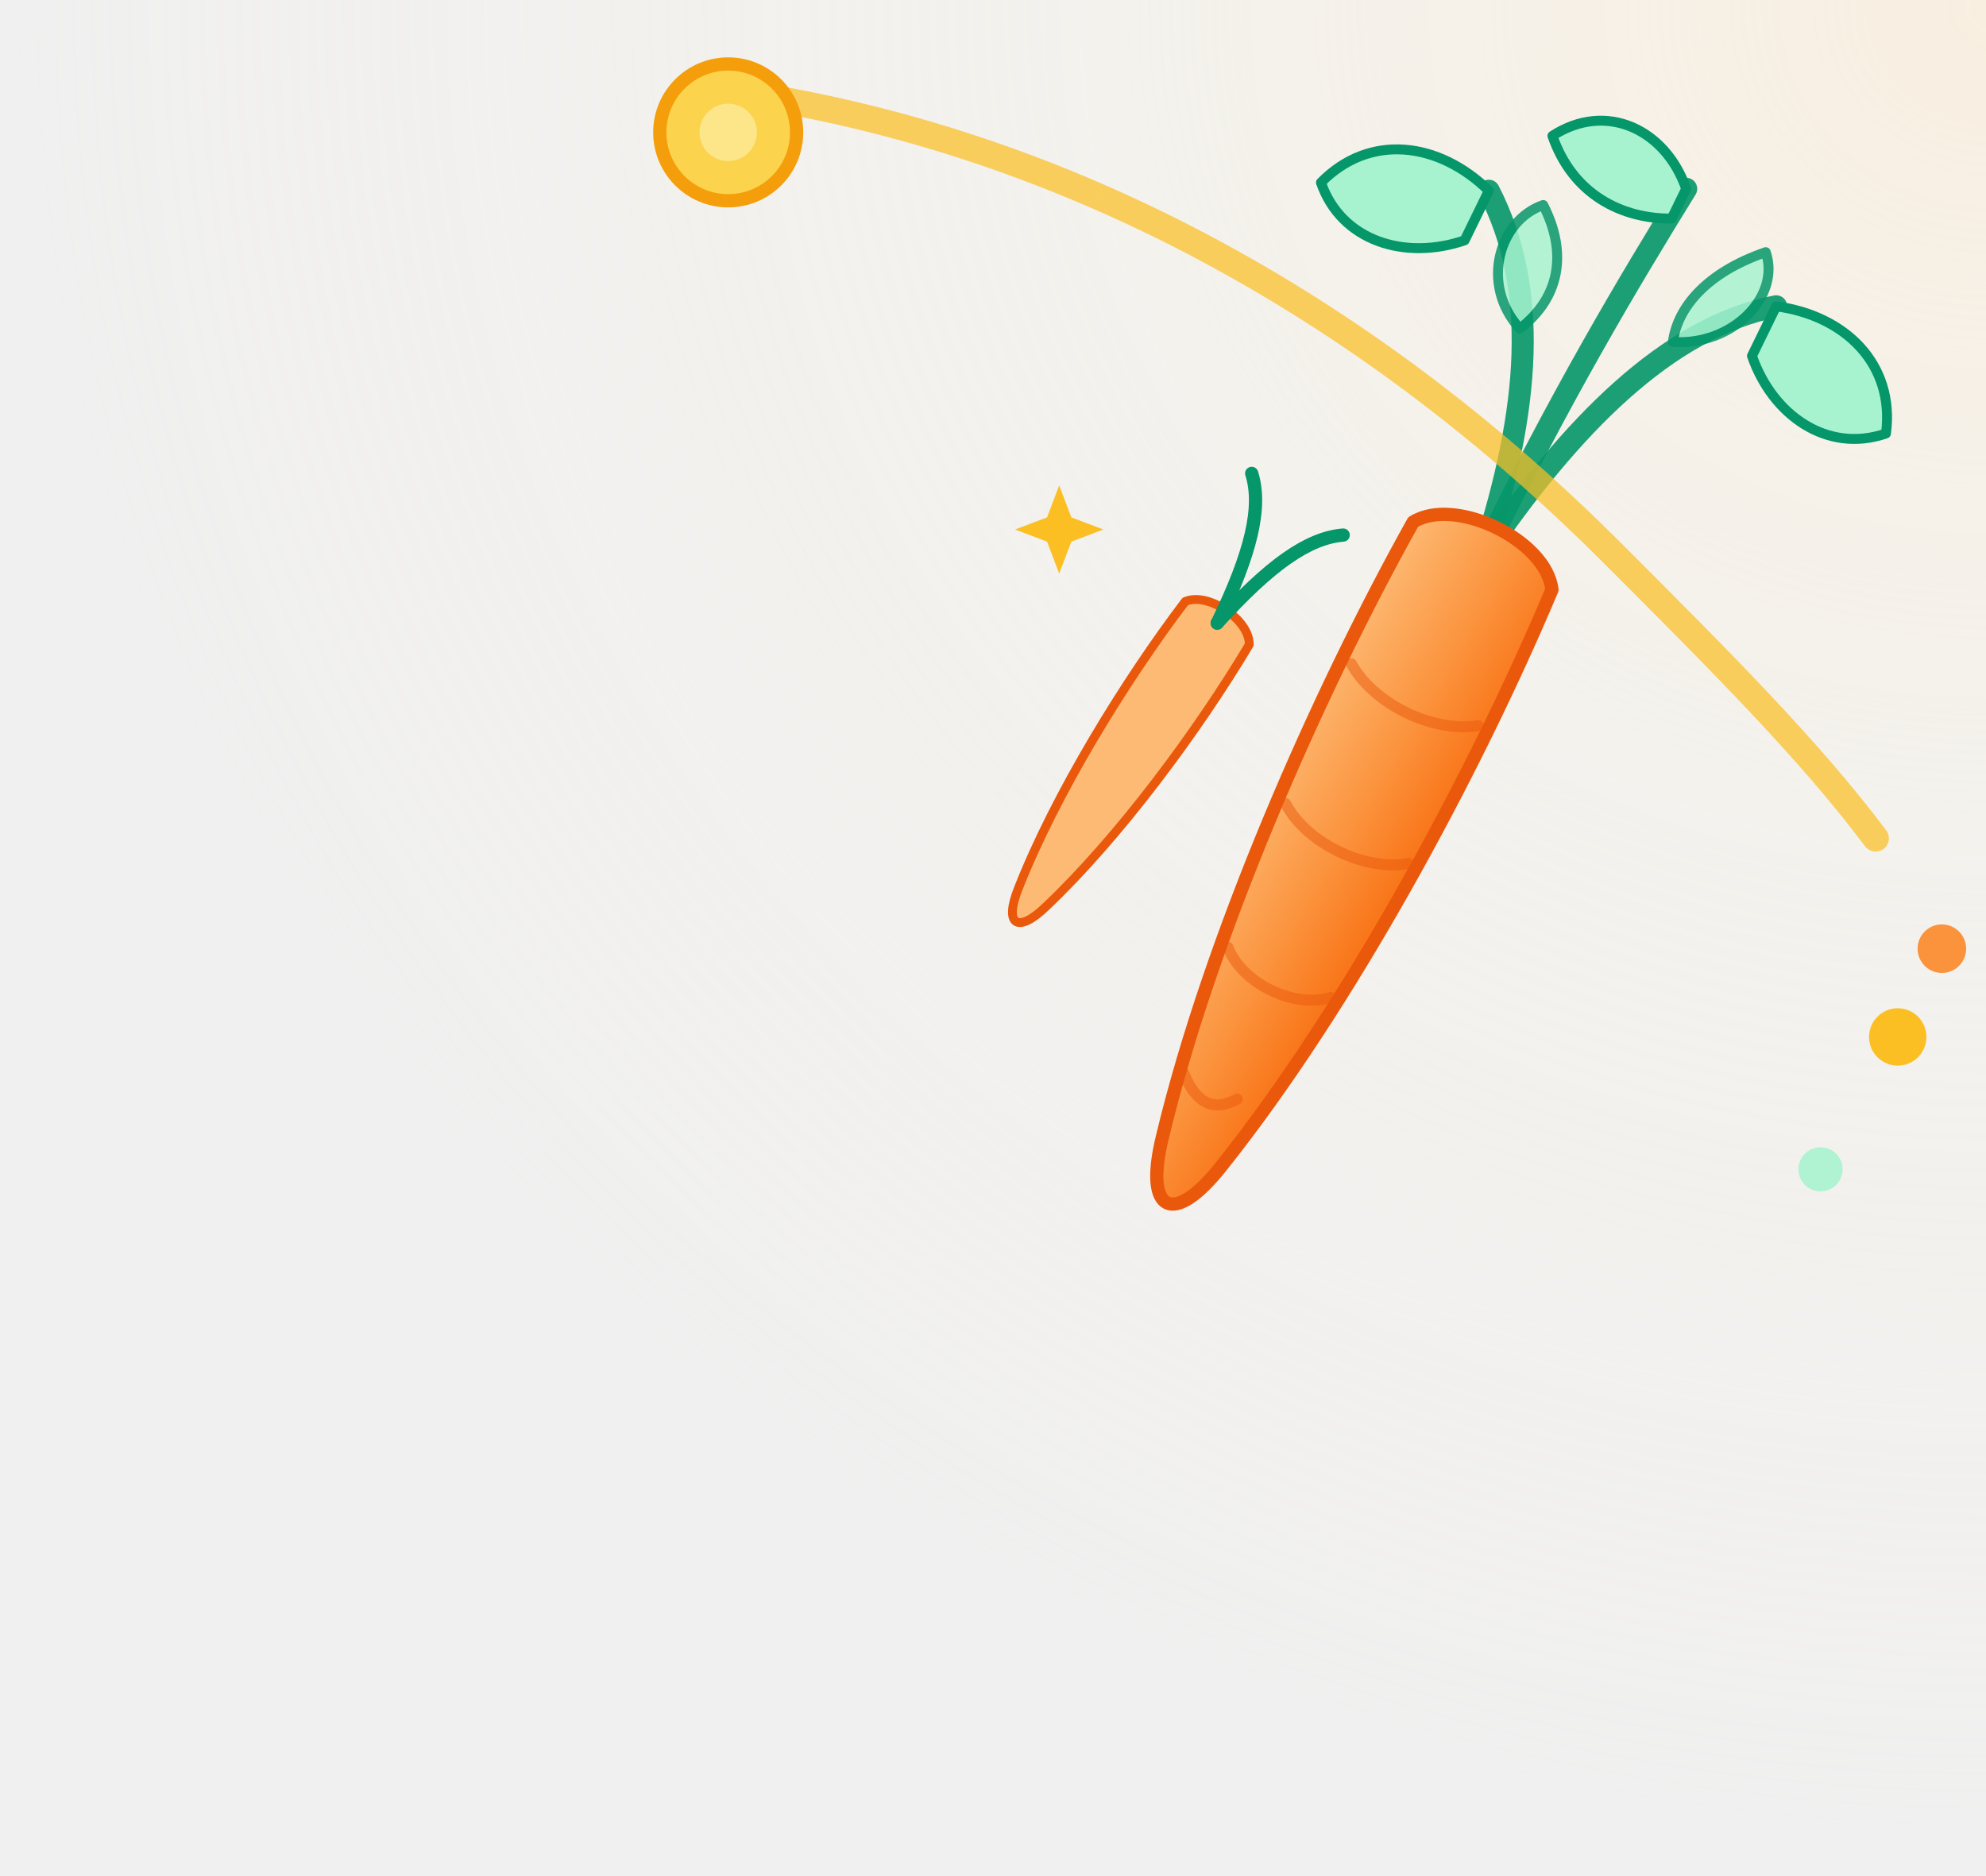
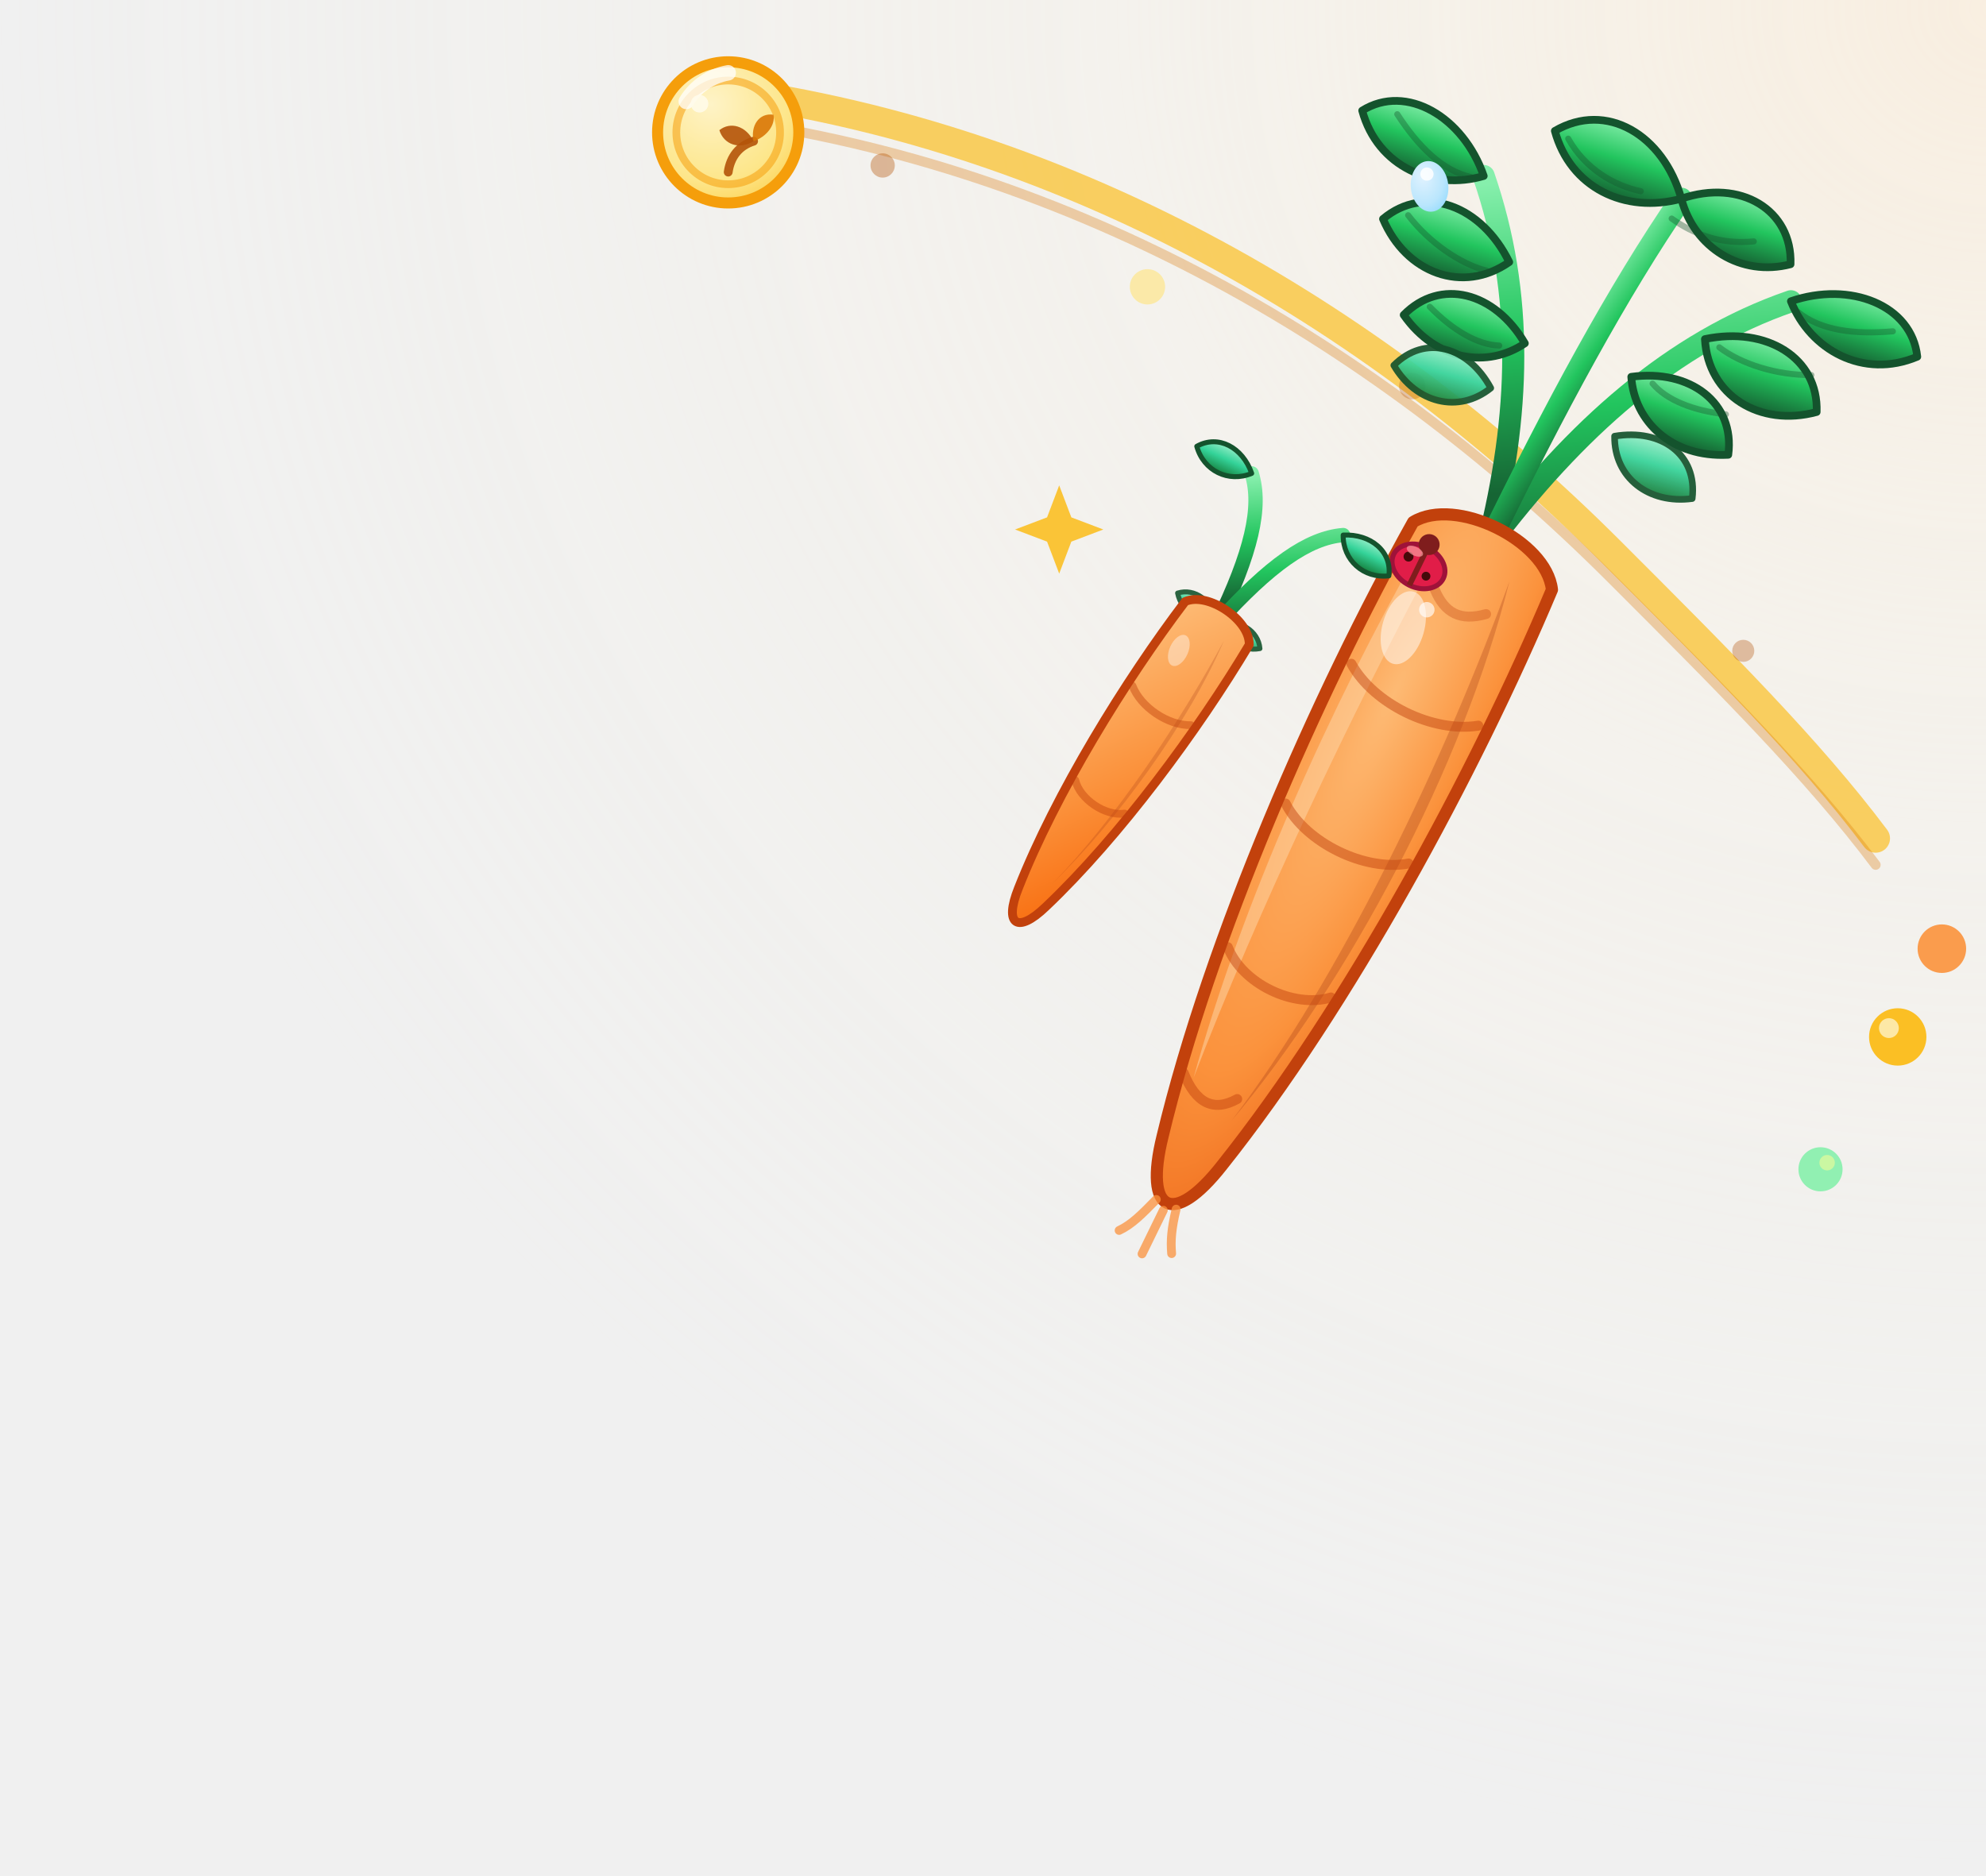
<svg xmlns="http://www.w3.org/2000/svg" viewBox="0 0 180 170" preserveAspectRatio="xMaxYMin meet">
  <defs>
    <radialGradient id="w-wr" cx="1" cy="0" r="1">
      <stop offset="0" stop-color="#FFEDD5" stop-opacity=".58" />
      <stop offset=".45" stop-color="#FFF7E3" stop-opacity=".24" />
      <stop offset="1" stop-color="#FFF7E3" stop-opacity="0" />
    </radialGradient>
-     <linearGradient id="bd-wr" x1="0" y1="0" x2="1" y2=".4">
+     <radialGradient id="bd-wr" cx=".38" cy=".26" r="1">
+       <stop offset="0" stop-color="#FDBA74" />
+       <stop offset=".55" stop-color="#FB923C" />
+       <stop offset="1" stop-color="#EA580C" />
+     </radialGradient>
+     <linearGradient id="bd2-wr" x1=".15" y1="0" x2=".5" y2="1">
      <stop offset="0" stop-color="#FDBA74" />
      <stop offset=".6" stop-color="#FB923C" />
      <stop offset="1" stop-color="#F97316" />
    </linearGradient>
+     <linearGradient id="fr-wr" x1=".2" y1="0" x2=".55" y2="1">
+       <stop offset="0" stop-color="#A7F3D0" />
+       <stop offset=".5" stop-color="#34D399" />
+       <stop offset="1" stop-color="#15803D" />
+     </linearGradient>
+     <linearGradient id="fr2-wr" x1=".2" y1="0" x2=".55" y2="1">
+       <stop offset="0" stop-color="#86EFAC" />
+       <stop offset=".5" stop-color="#22C55E" />
+       <stop offset="1" stop-color="#166534" />
+     </linearGradient>
+     <linearGradient id="st-wr" x1=".1" y1="0" x2=".4" y2="1">
+       <stop offset="0" stop-color="#86EFAC" />
+       <stop offset=".5" stop-color="#22C55E" />
+       <stop offset="1" stop-color="#166534" />
+     </linearGradient>
+     <radialGradient id="cn-wr" cx=".38" cy=".3" r="1">
+       <stop offset="0" stop-color="#FEF3C7" />
+       <stop offset=".55" stop-color="#FDE68A" />
+       <stop offset="1" stop-color="#FBBF24" />
+     </radialGradient>
+     <radialGradient id="dw-wr" cx=".35" cy=".3" r="1">
+       <stop offset="0" stop-color="#E0F2FE" />
+       <stop offset=".55" stop-color="#BAE6FD" />
+       <stop offset="1" stop-color="#7DD3FC" />
+     </radialGradient>
  </defs>
  <rect width="180" height="170" fill="url(#w-wr)" />
+   <path d="M64 8C96 12 124 28 146 50C156 60 164 68 170 76" fill="none" stroke="#FBBF24" stroke-width="2.6" stroke-linecap="round" opacity=".7" />
+   <path d="M64 10.6C96 14.6 124 30.4 146 52.4C156 62.4 164 70.4 170 78.4" fill="none" stroke="#D97706" stroke-width=".9" stroke-linecap="round" opacity=".32" />
+   <circle cx="80" cy="15" r="1.1" fill="#B45309" opacity=".38" />
+   <circle cx="128" cy="35" r="1.2" fill="#B45309" opacity=".3" />
+   <circle cx="158" cy="59" r="1" fill="#B45309" opacity=".34" />
  <g transform="translate(137 45) rotate(26)">
-     <g fill="none" stroke="#059669" stroke-width="2" stroke-linecap="round">
-       <path d="M0 6C-2 -8 -6 -18 -14 -24" opacity=".9" />
-       <path d="M0 6C2 -8 6 -20 14 -26" opacity=".9" />
-       <path d="M0 6C0 -10 1 -22 2 -32" opacity=".9" />
+     <g fill="none" stroke="url(#st-wr)" stroke-width="2" stroke-linecap="round">
+       <path d="M0 5C-2.5 -7 -7 -17 -15 -25" />
+       <path d="M0 5C2.5 -8 7 -19 15 -27" />
+       <path d="M0 5C0 -9 .5 -21 2 -31" />
    </g>
-     <g fill="#A7F3D0" stroke="#059669" stroke-width=".9" stroke-linejoin="round">
-       <path d="M-14 -24C-20 -26 -26 -24 -28 -18C-24 -14 -18 -15 -14 -19Z" />
-       <path d="M14 -26C20 -28 26 -26 28 -20C24 -16 18 -17 14 -21Z" />
-       <path d="M2 -32C-2 -36 -8 -36 -11 -31C-7 -27 -2 -27 2 -29Z" />
-       <path d="M-6 -14C-11 -16 -12 -22 -9 -25C-5 -22 -4 -18 -6 -14Z" opacity=".85" />
-       <path d="M7 -19C12 -21 14 -27 11 -30C7 -26 6 -22 7 -19Z" opacity=".85" />
+     <g stroke-linejoin="round">
+       <g fill="url(#fr2-wr)" stroke="#14532D" stroke-width=".7">
+         <path d="M-15 -25C-19 -29 -25 -29.5 -27.5 -25.5C-24 -21.5 -18.5 -21.8 -15 -25Z" />
+         <path d="M-9.5 -19C-14 -22.5 -19.5 -22 -21.5 -17.5C-17.5 -14 -12 -14.5 -9.5 -19Z" />
+         <path d="M-5 -13C-9.5 -16 -14.5 -15 -16 -10.5C-11.5 -8 -7 -9.5 -5 -13Z" />
+         <path d="M15 -27C19 -31 25 -31.5 27.5 -27.5C24 -23.5 18.5 -23.8 15 -27Z" />
+         <path d="M9.5 -20.5C14 -24 19.5 -23.5 21.5 -19C17.5 -15.5 12 -16 9.5 -20.5Z" />
+         <path d="M5 -14.5C9.5 -17.5 14.5 -16.5 16 -12C11.5 -9.5 7 -11 5 -14.5Z" />
+         <path d="M2 -31C-2 -35.5 -8 -36 -11 -31.5C-7.5 -27.5 -2 -27.5 2 -31Z" />
+         <path d="M2 -31C6 -35 11.5 -34.5 13.5 -30C10 -27 5 -27.5 2 -31Z" />
+       </g>
+       <g fill="url(#fr-wr)" stroke="#14532D" stroke-width=".6" opacity=".92">
+         <path d="M-6 -8C-9.5 -10.5 -13.5 -9.8 -14.8 -6C-11.5 -3.8 -7.6 -4.6 -6 -8Z" />
+         <path d="M6 -9C9.5 -11.5 13.5 -10.8 14.8 -7C11.5 -4.8 7.6 -5.6 6 -9Z" />
+       </g>
+       <g fill="none" stroke="#14532D" stroke-width=".55" opacity=".38" stroke-linecap="round">
+         <path d="M-24.5 -26.6C-21.5 -24.8 -18.6 -23.8 -16 -24.4" />
+         <path d="M-19.6 -18.8C-16.8 -17.4 -13.4 -16.9 -11 -17.4" />
+         <path d="M-14.2 -12.2C-11.4 -11.2 -8.8 -11 -7 -11.8" />
+         <path d="M24.5 -28.6C21.5 -26.8 18.6 -25.8 16 -26.4" />
+         <path d="M19.6 -21.8C16.8 -20.4 13.4 -19.9 11 -20.4" />
+         <path d="M14.2 -15.2C11.4 -14.2 8.8 -14 7 -14.8" />
+         <path d="M-9.6 -31.4C-7 -29.6 -4 -29.4 -1.6 -30" />
+         <path d="M9.6 -30.4C7 -28.8 4.4 -28.6 2 -29" />
+       </g>
+       <ellipse cx="-19" cy="-22" rx="1.7" ry="2.3" fill="url(#dw-wr)" transform="rotate(-32 -19 -22)" />
+       <circle cx="-19.7" cy="-22.9" r=".6" fill="#FFFFFF" opacity=".85" />
    </g>
-     <path d="M-7 6C-8 24 -7 48 -3 66C-1.5 73 1.5 73 3 66C7 48 8 24 7 6C4.6 2.2 -4.6 2.2 -7 6Z" fill="url(#bd-wr)" stroke="#EA580C" stroke-width="1.2" stroke-linejoin="round" />
-     <g fill="none" stroke="#EA580C" stroke-width="1" stroke-linecap="round" opacity=".5">
+     <path d="M-7 6C-8 24 -7 48 -3 66C-1.5 73 1.5 73 3 66C7 48 8 24 7 6C4.6 2.2 -4.6 2.2 -7 6Z" fill="url(#bd-wr)" stroke="#C2410C" stroke-width="1.1" stroke-linejoin="round" />
+     <path d="M3.2 7C6.8 24 6 46 2 62C5.2 46 5 24 3.2 7Z" fill="#9A3412" opacity=".28" />
+     <path d="M-5.4 8C-6.4 24 -5.8 44 -2.8 60C-4.2 44 -4.4 24 -3.8 8Z" fill="#FED7AA" opacity=".5" />
+     <ellipse cx="-3.6" cy="15" rx="1.9" ry="3.4" fill="#FFFFFF" opacity=".5" transform="rotate(-10 -3.6 15)" />
+     <circle cx="-2.4" cy="12.6" r=".7" fill="#FFFFFF" opacity=".65" />
+     <g fill="none" stroke="#C2410C" stroke-width=".9" stroke-linecap="round" opacity=".48">
      <path d="M-6.4 20C-3 22.4 3 22.4 6.4 20" />
      <path d="M-6.2 34C-3 36.4 3 36.4 6.2 34" />
      <path d="M-5.2 48C-2.6 50.4 2.6 50.4 5.2 48" />
      <path d="M-3.8 60C-1.6 62 .2 62 1.6 60" />
+       <path d="M-2.6 10.6C-.8 12.2 .8 12.2 2.6 10.6" opacity=".7" />
+     </g>
+     <g fill="none" stroke="#FB923C" stroke-width=".8" stroke-linecap="round" opacity=".75">
+       <path d="M-1 71.4C-1.6 73.2 -2 74.4 -2.8 75.4" />
+       <path d="M0 72C0 74 0 75.2 0 76.4" />
+       <path d="M1 71.4C1.4 73.2 1.8 74.2 2.4 75.2" />
+     </g>
+     <g transform="translate(-4.8 9.4)">
+       <ellipse rx="2.5" ry="1.9" fill="#E11D48" stroke="#9F1239" stroke-width=".45" />
+       <path d="M0 -1.9L0 1.9" stroke="#7F1D1D" stroke-width=".5" fill="none" />
+       <circle cx="0" cy="-2.2" r=".95" fill="#7F1D1D" />
+       <circle cx="-1.2" cy="-.4" r=".45" fill="#450A0A" />
+       <circle cx="1" cy=".5" r=".4" fill="#450A0A" />
+       <ellipse cx="-.9" cy="-1.1" rx=".8" ry=".4" fill="#FCA5A5" opacity=".65" />
    </g>
  </g>
  <g transform="translate(112 54) rotate(34) scale(.5)">
-     <path d="M-7 6C-8 24 -7 48 -3 66C-1.5 73 1.5 73 3 66C7 48 8 24 7 6C4.6 2.2 -4.6 2.2 -7 6Z" fill="#FDBA74" stroke="#EA580C" stroke-width="1.6" stroke-linejoin="round" />
-     <g fill="none" stroke="#059669" stroke-width="2.4" stroke-linecap="round">
+     <g fill="none" stroke="url(#st-wr)" stroke-width="2.6" stroke-linecap="round">
      <path d="M0 6C-2 -8 -5 -16 -10 -20" />
      <path d="M0 6C2 -8 5 -16 10 -20" />
    </g>
+     <g fill="url(#fr-wr)" stroke="#14532D" stroke-width=".9" stroke-linejoin="round">
+       <path d="M-10 -20C-14 -23 -19 -22.5 -21 -18.5C-17.5 -15.5 -12.5 -16.2 -10 -20Z" />
+       <path d="M10 -20C14 -23 19 -22.5 21 -18.5C17.5 -15.5 12.5 -16.2 10 -20Z" />
+       <path d="M0 6C-3 3 -7 3 -9 5.5C-6.5 8 -2.5 7.5 0 6Z" opacity=".9" />
+       <path d="M0 6C3 3 7 3 9 5.5C6.5 8 2.5 7.5 0 6Z" opacity=".9" />
+     </g>
+     <path d="M-7 6C-8 24 -7 48 -3 66C-1.5 73 1.5 73 3 66C7 48 8 24 7 6C4.6 2.2 -4.6 2.2 -7 6Z" fill="url(#bd2-wr)" stroke="#C2410C" stroke-width="1.6" stroke-linejoin="round" />
+     <path d="M2.8 8C5.8 24 5 46 1.6 62C4.6 46 4.4 24 2.8 8Z" fill="#9A3412" opacity=".22" />
+     <ellipse cx="-3" cy="14" rx="1.7" ry="3" fill="#FFFFFF" opacity=".4" transform="rotate(-10 -3 14)" />
+     <g fill="none" stroke="#C2410C" stroke-width="1.4" stroke-linecap="round" opacity=".45">
+       <path d="M-6.4 24C-3 26.4 3 26.4 6.4 24" />
+       <path d="M-5.4 44C-2.8 46.4 2.8 46.4 5.4 44" />
+     </g>
  </g>
-   <path d="M64 8C96 12 124 28 146 50C156 60 164 68 170 76" fill="none" stroke="#FBBF24" stroke-width="2.4" stroke-linecap="round" opacity=".72" />
-   <circle cx="66" cy="12" r="6.2" fill="#FCD34D" stroke="#F59E0B" stroke-width="1.2" />
-   <circle cx="66" cy="12" r="2.6" fill="#FDE68A" />
+   <g>
+     <circle cx="66" cy="12" r="6.4" fill="url(#cn-wr)" stroke="#F59E0B" stroke-width="1" />
+     <circle cx="66" cy="12" r="4.7" fill="none" stroke="#F59E0B" stroke-width=".7" opacity=".55" />
+     <path d="M66 15.6C66.2 14.2 67 13.2 68.3 12.8" fill="none" stroke="#B45309" stroke-width=".8" stroke-linecap="round" opacity=".9" />
+     <path d="M68.3 12.8C68 11.4 68.8 10.2 70.1 10.4C70.3 11.3 69.5 12.4 68.3 12.8Z" fill="#D97706" opacity=".9" />
+     <path d="M68.3 12.8C67.6 11.4 66.2 11 65.2 11.8C65.6 13.1 67 13.6 68.3 12.8Z" fill="#B45309" opacity=".9" />
+     <path d="M62.2 9.2a5.6 5.6 0 0 1 3.8 -2.6" fill="none" stroke="#FFFFFF" stroke-width="1.4" stroke-linecap="round" opacity=".75" />
+     <circle cx="63.4" cy="9.4" r=".8" fill="#FFFBEB" opacity=".85" />
+   </g>
  <g>
    <circle cx="172" cy="94" r="2.6" fill="#FBBF24" />
-     <circle cx="176" cy="86" r="2.2" fill="#FB923C" />
-     <circle cx="165" cy="106" r="2" fill="#A7F3D0" opacity=".9" />
-     <path d="M96 44l1.1 2.9 2.9 1.1-2.9 1.1-1.1 2.9-1.1-2.9-2.9-1.1 2.9-1.1z" fill="#FBBF24" />
+     <circle cx="171.2" cy="93.2" r=".9" fill="#FEF3C7" opacity=".8" />
+     <circle cx="176" cy="86" r="2.2" fill="#FB923C" opacity=".9" />
+     <circle cx="165" cy="106" r="2" fill="#86EFAC" opacity=".9" />
+     <circle cx="165.6" cy="105.4" r=".7" fill="#D9F99D" opacity=".8" />
+     <path d="M96 44l1.1 2.9 2.9 1.1 -2.9 1.1 -1.1 2.9 -1.1 -2.9 -2.9 -1.1 2.9 -1.1z" fill="#FBBF24" opacity=".9" />
+     <circle cx="104" cy="26" r="1.6" fill="#FDE68A" opacity=".7" />
  </g>
</svg>
